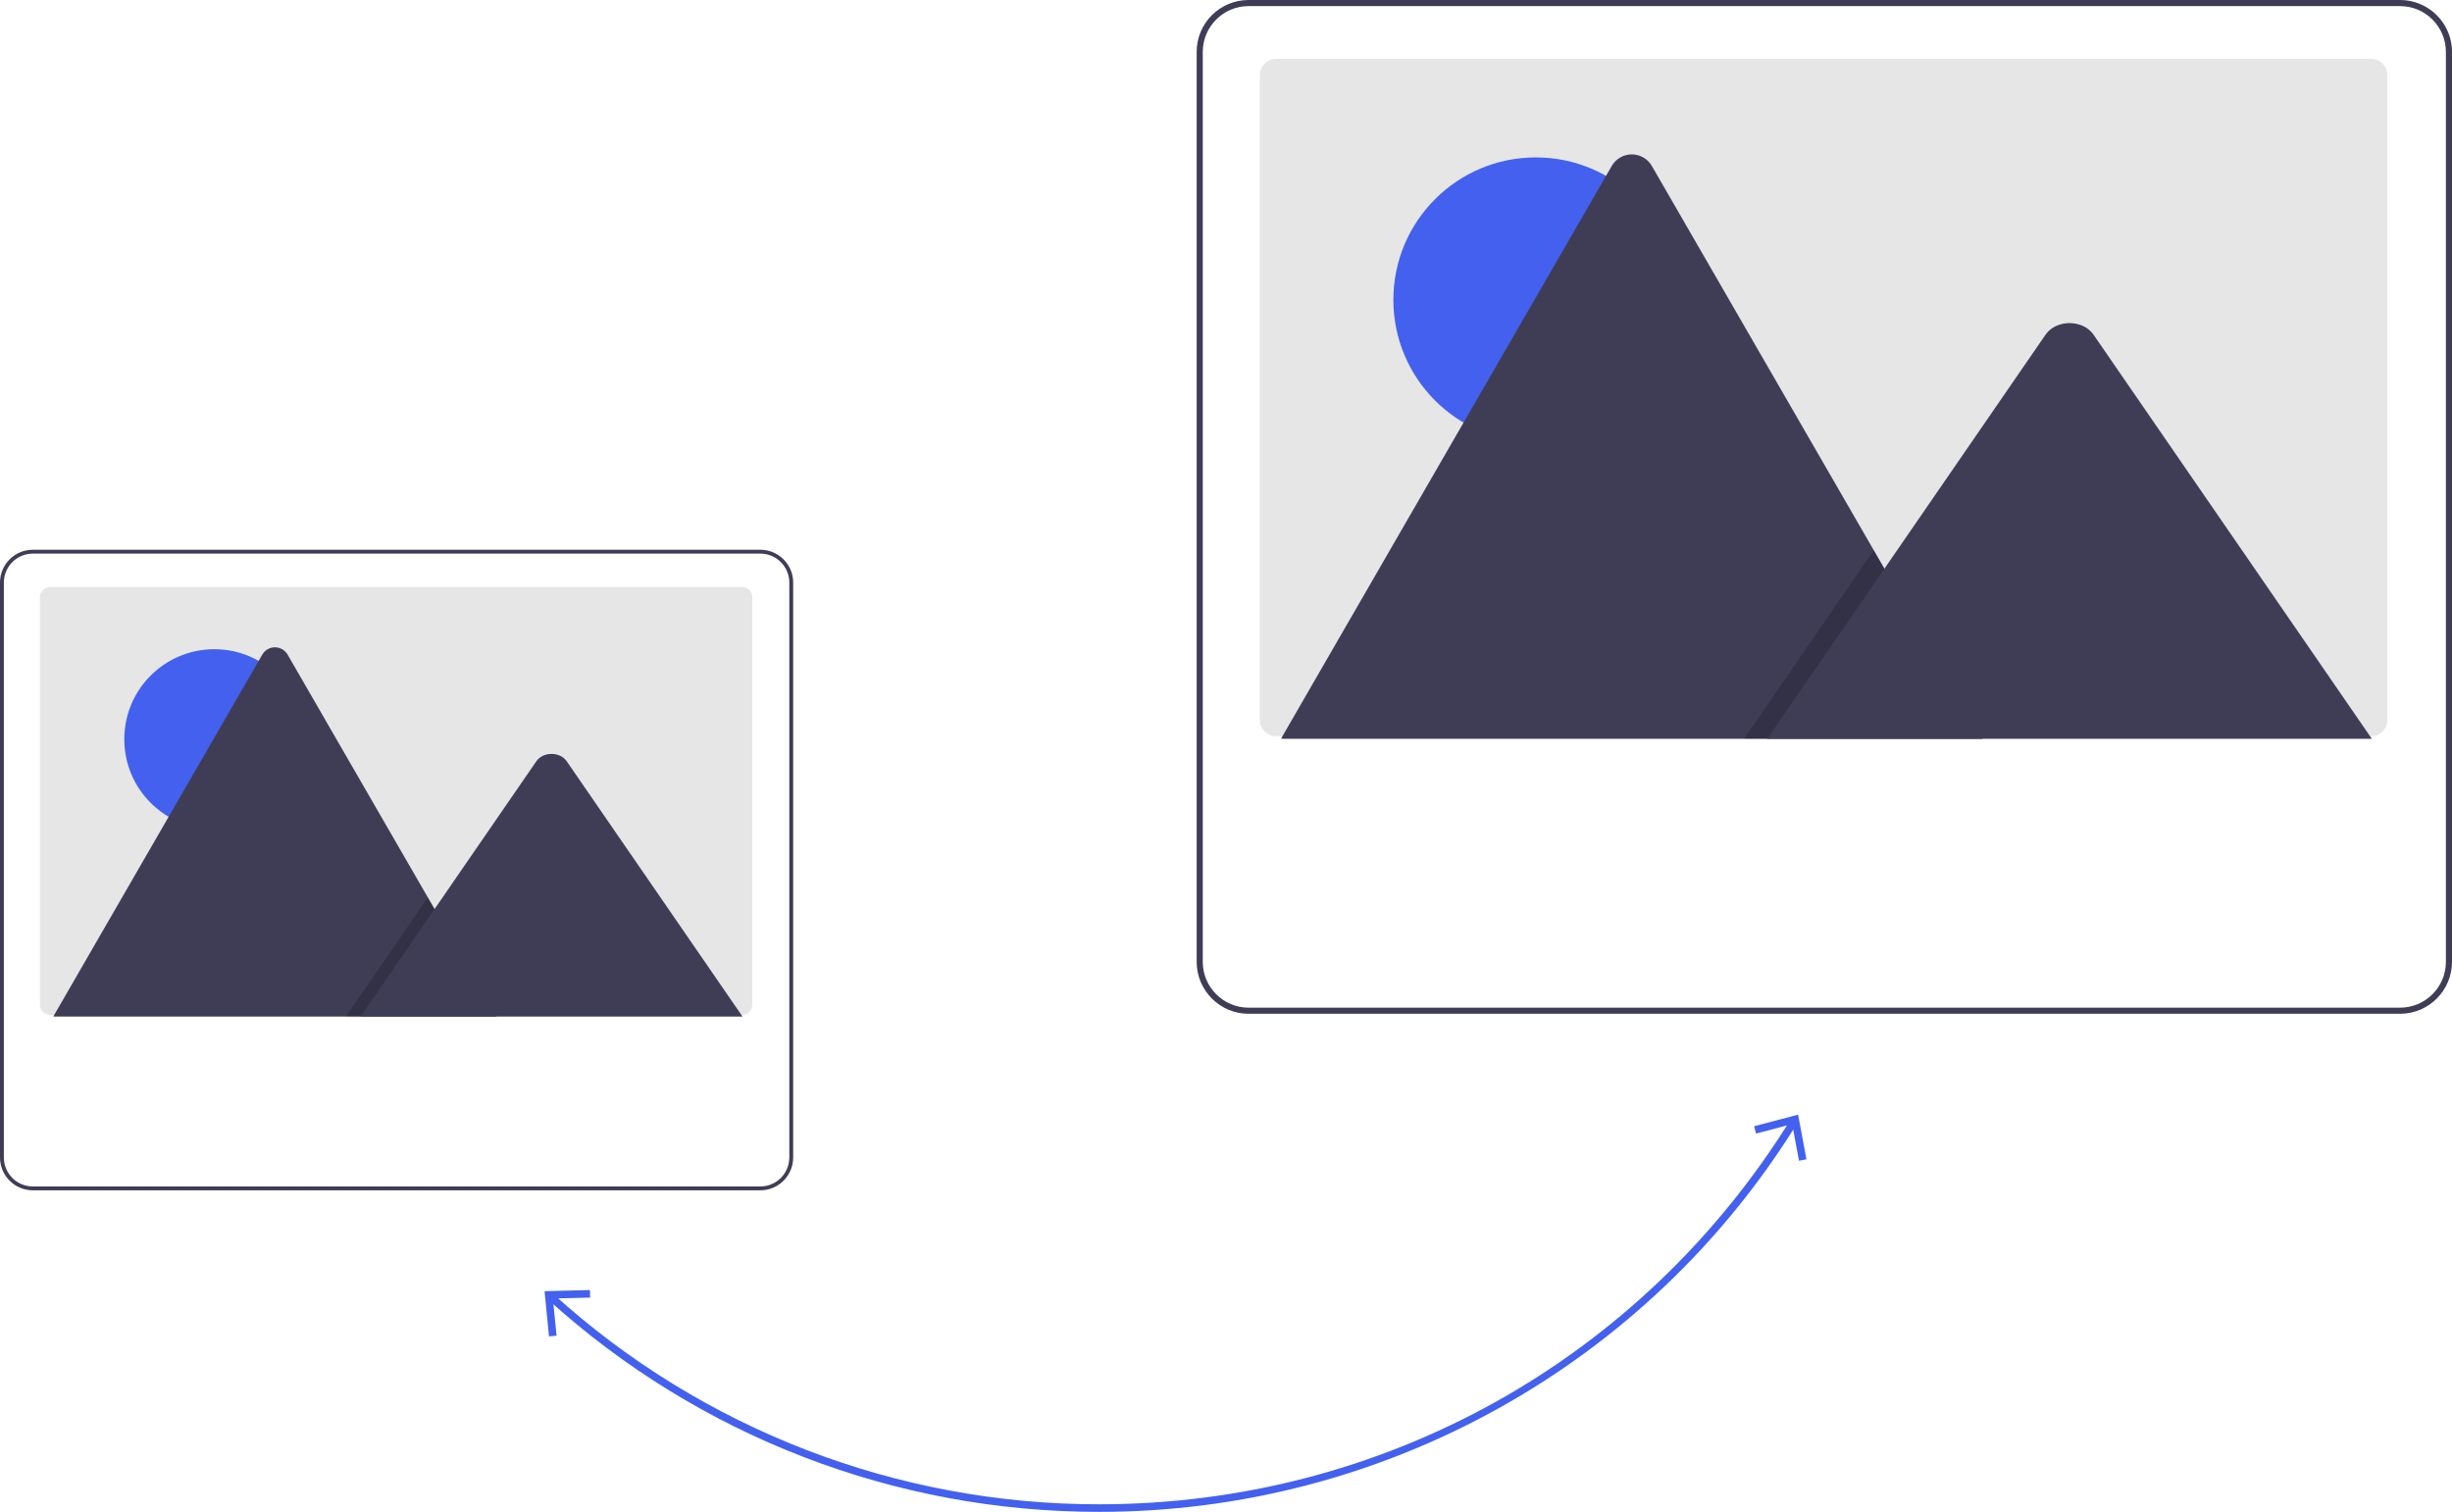
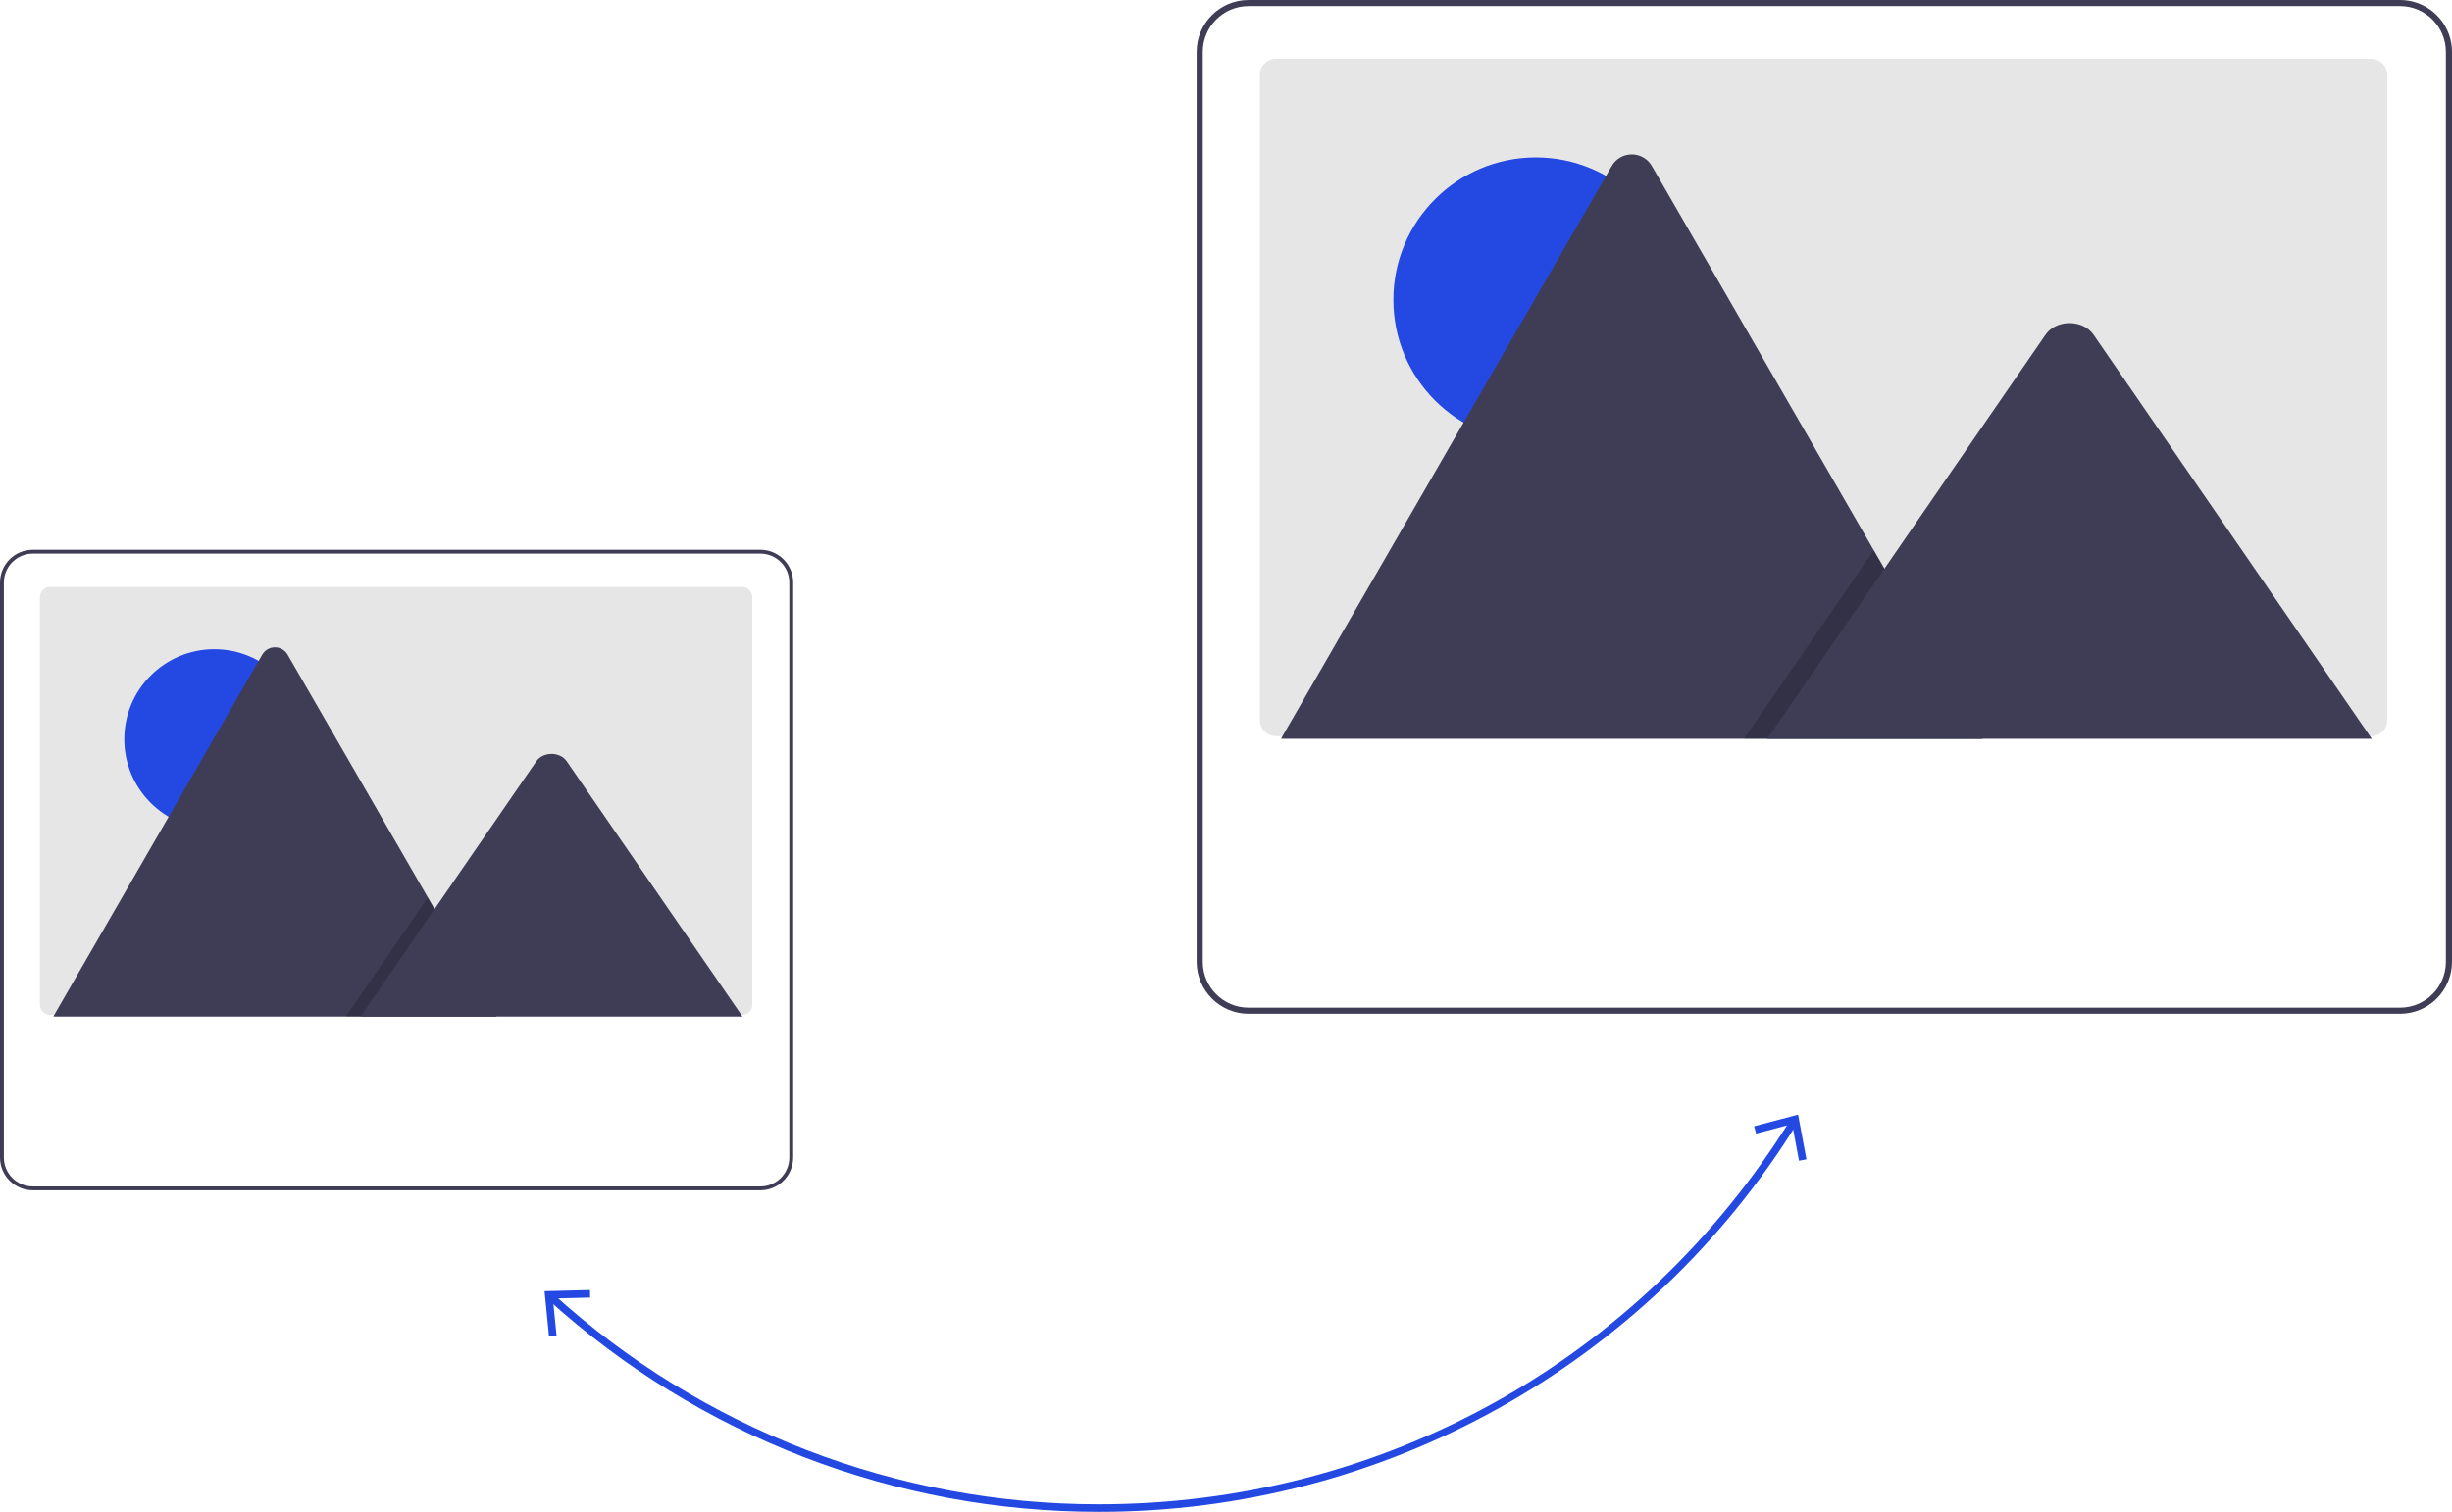
<svg xmlns="http://www.w3.org/2000/svg" data-name="Layer 1" width="972.048" height="599.5" viewBox="0 0 972.048 599.5">
-   <path d="M549.696,749.75a324.768,324.768,0,0,1-218.454-84.192,1.5,1.5,0,0,1,2.014-2.224A321.772,321.772,0,0,0,549.696,746.75c112.298,0,214.773-57.017,274.12-152.52a1.5,1.5,0,1,1,2.548,1.583,325.289,325.289,0,0,1-276.668,153.937Z" transform="translate(-113.9759 -150.25)" fill="#4361ee" />
-   <polygon points="695.395 446.595 696.159 449.499 710.46 445.722 713.183 460.263 716.134 459.707 712.814 441.998 695.395 446.595" fill="#4361ee" />
-   <polygon points="233.884 511.537 233.964 514.539 219.176 514.914 220.632 529.636 217.643 529.929 215.875 511.998 233.884 511.537" fill="#4361ee" />
+   <path d="M549.696,749.75a324.768,324.768,0,0,1-218.454-84.192,1.5,1.5,0,0,1,2.014-2.224A321.772,321.772,0,0,0,549.696,746.75c112.298,0,214.773-57.017,274.12-152.52a1.5,1.5,0,1,1,2.548,1.583,325.289,325.289,0,0,1-276.668,153.937Z" transform="translate(-113.9759 -150.25)" fill="#2449E2" />
+   <polygon points="695.395 446.595 696.159 449.499 710.46 445.722 713.183 460.263 716.134 459.707 712.814 441.998 695.395 446.595" fill="#2449E2" />
+   <polygon points="233.884 511.537 233.964 514.539 219.176 514.914 220.632 529.636 217.643 529.929 215.875 511.998 233.884 511.537" fill="#2449E2" />
  <path d="M412.219,387.061V548.638a4.067,4.067,0,0,1-4.065,4.068h-274.289a3.429,3.429,0,0,1-.583-.045,4.064,4.064,0,0,1-3.485-4.023V387.061a4.067,4.067,0,0,1,4.065-4.068H408.151a4.067,4.067,0,0,1,4.068,4.065Z" transform="translate(-113.9759 -150.25)" fill="#e6e6e6" />
-   <circle cx="84.961" cy="293.125" r="35.688" fill="#4361ee" />
+   <circle cx="84.961" cy="293.125" r="35.688" fill="#2449E2" />
  <path d="M310.851,553.354H135.775a3.569,3.569,0,0,1-.654-.052l82.803-143.426a5.798,5.798,0,0,1,10.092,0L283.587,506.126l2.662,4.606Z" transform="translate(-113.9759 -150.25)" fill="#3f3d56" />
  <polygon points="196.875 403.103 137.1 403.103 166.443 360.481 168.556 357.411 169.611 355.875 172.274 360.481 196.875 403.103" opacity="0.2" style="isolation:isolate" />
  <path d="M408.332,553.354H256.906l29.343-42.622,2.112-3.07,38.237-55.545c2.507-3.64,8.537-3.867,11.485-.687a6.912,6.912,0,0,1,.551.687Z" transform="translate(-113.9759 -150.25)" fill="#3f3d56" />
  <path d="M427.651,376.857a13.036,13.036,0,0,0-12.241-8.607H126.982a13.001,13.001,0,0,0-13.006,13.006V609.244a13.024,13.024,0,0,0,13.006,13.006H415.41a13.024,13.024,0,0,0,13.006-13.006V381.256A12.907,12.907,0,0,0,427.651,376.857ZM426.886,609.244a11.49,11.49,0,0,1-11.476,11.476H126.982A11.49,11.49,0,0,1,115.506,609.244V381.256a11.49,11.49,0,0,1,11.476-11.476H415.41a11.49,11.49,0,0,1,11.476,11.476Z" transform="translate(-113.9759 -150.25)" fill="#3f3d56" />
  <path d="M1060.39,180.022V435.746a6.436,6.436,0,0,1-6.434,6.438h-434.111a5.425,5.425,0,0,1-.923-.072,6.432,6.432,0,0,1-5.516-6.366V180.022a6.436,6.436,0,0,1,6.434-6.438h434.111a6.436,6.436,0,0,1,6.438,6.434Z" transform="translate(-113.9759 -150.25)" fill="#e6e6e6" />
-   <circle cx="608.857" cy="118.899" r="56.483" fill="#4361ee" />
+   <circle cx="608.857" cy="118.899" r="56.483" fill="#2449E2" />
  <path d="M899.957,443.209H622.869a5.65,5.65,0,0,1-1.035-.082L752.883,216.129a9.176,9.176,0,0,1,15.973,0l87.951,152.333,4.214,7.289Z" transform="translate(-113.9759 -150.25)" fill="#3f3d56" />
  <polygon points="785.981 292.959 691.377 292.959 737.818 225.502 741.161 220.643 742.832 218.212 747.045 225.502 785.981 292.959" opacity="0.2" style="isolation:isolate" />
  <path d="M1054.238,443.209H814.579l46.441-67.458,3.342-4.859,60.517-87.91c3.967-5.762,13.512-6.12,18.177-1.087a10.936,10.936,0,0,1,.871,1.087Z" transform="translate(-113.9759 -150.25)" fill="#3f3d56" />
  <path d="M1084.813,163.872a20.631,20.631,0,0,0-19.373-13.622H608.952a20.576,20.576,0,0,0-20.584,20.584V531.666A20.614,20.614,0,0,0,608.952,552.25h456.488a20.614,20.614,0,0,0,20.584-20.584V170.834A20.428,20.428,0,0,0,1084.813,163.872Zm-1.211,367.794a18.185,18.185,0,0,1-18.163,18.163H608.952a18.185,18.185,0,0,1-18.163-18.163V170.834a18.185,18.185,0,0,1,18.163-18.163h456.488a18.185,18.185,0,0,1,18.163,18.163Z" transform="translate(-113.9759 -150.25)" fill="#3f3d56" />
</svg>
